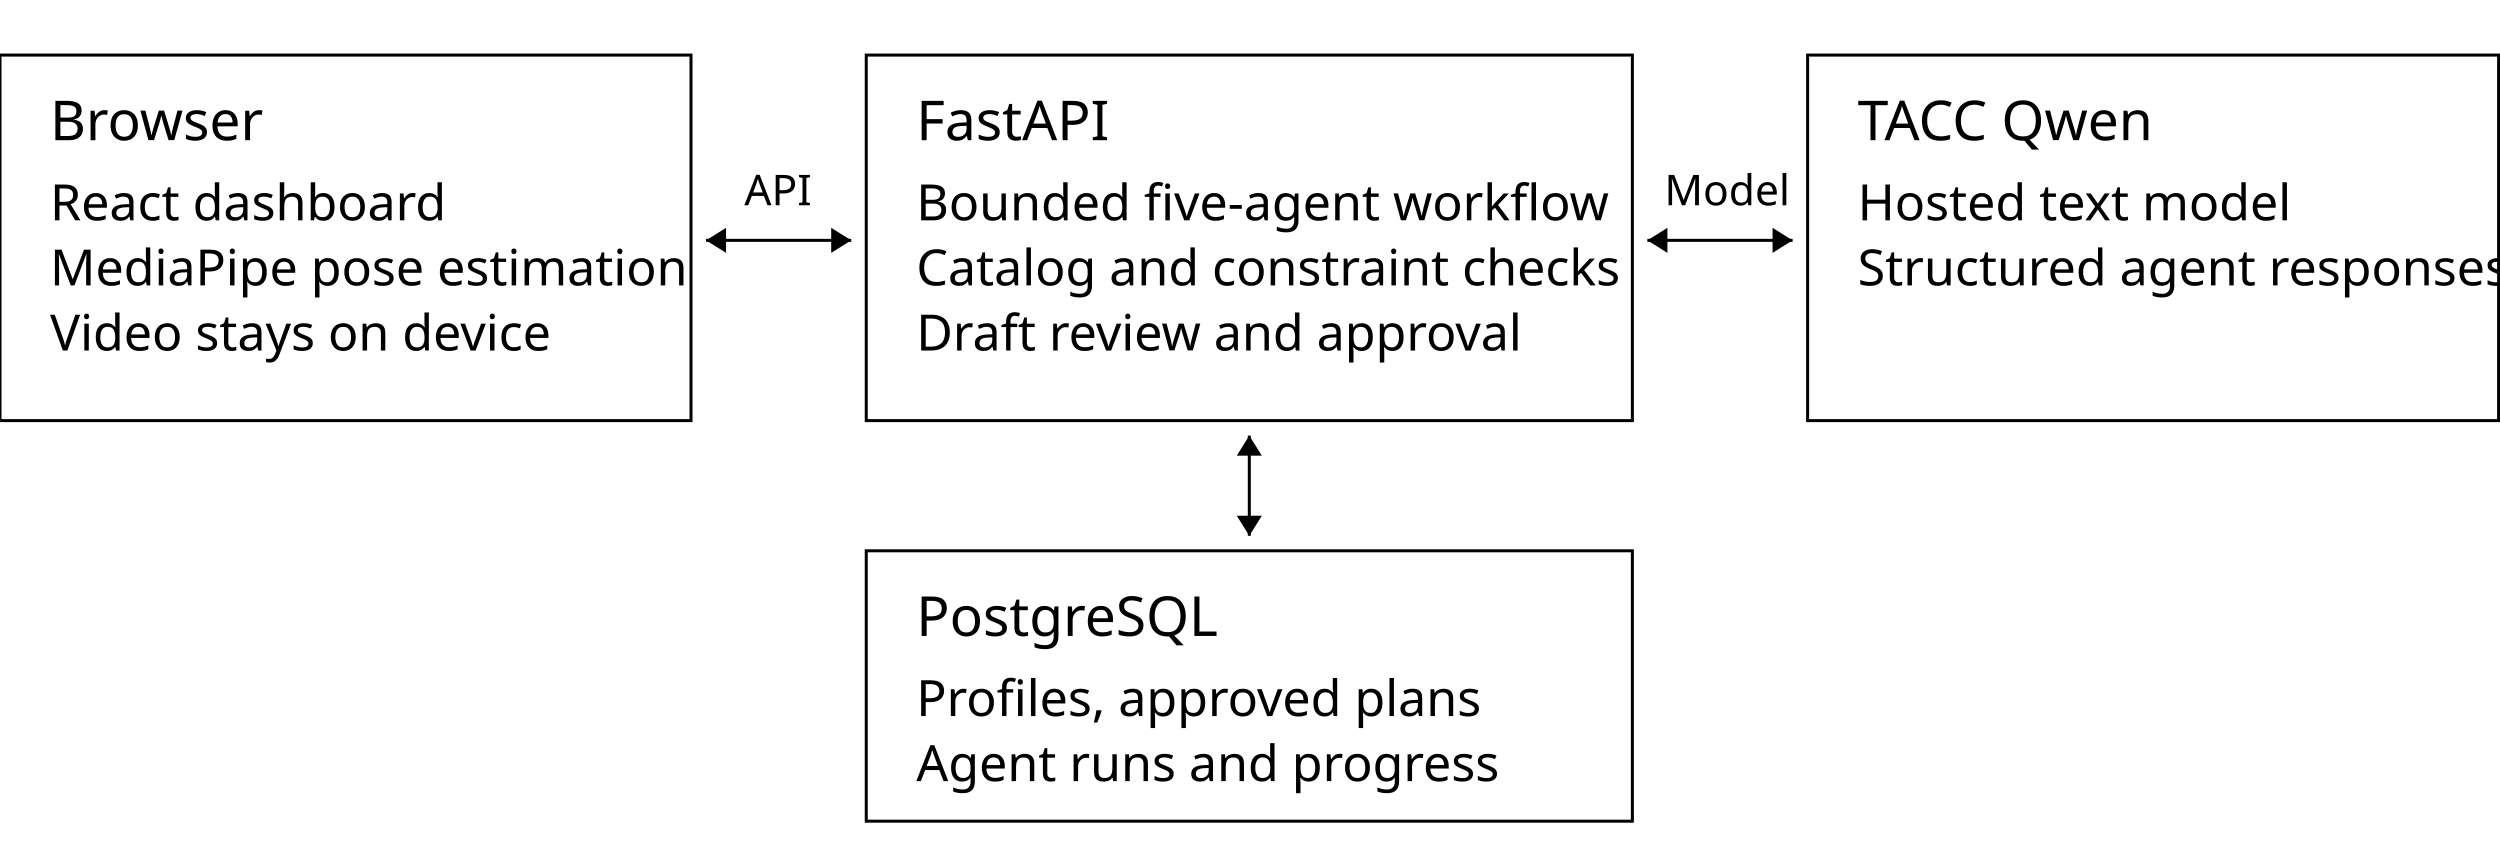
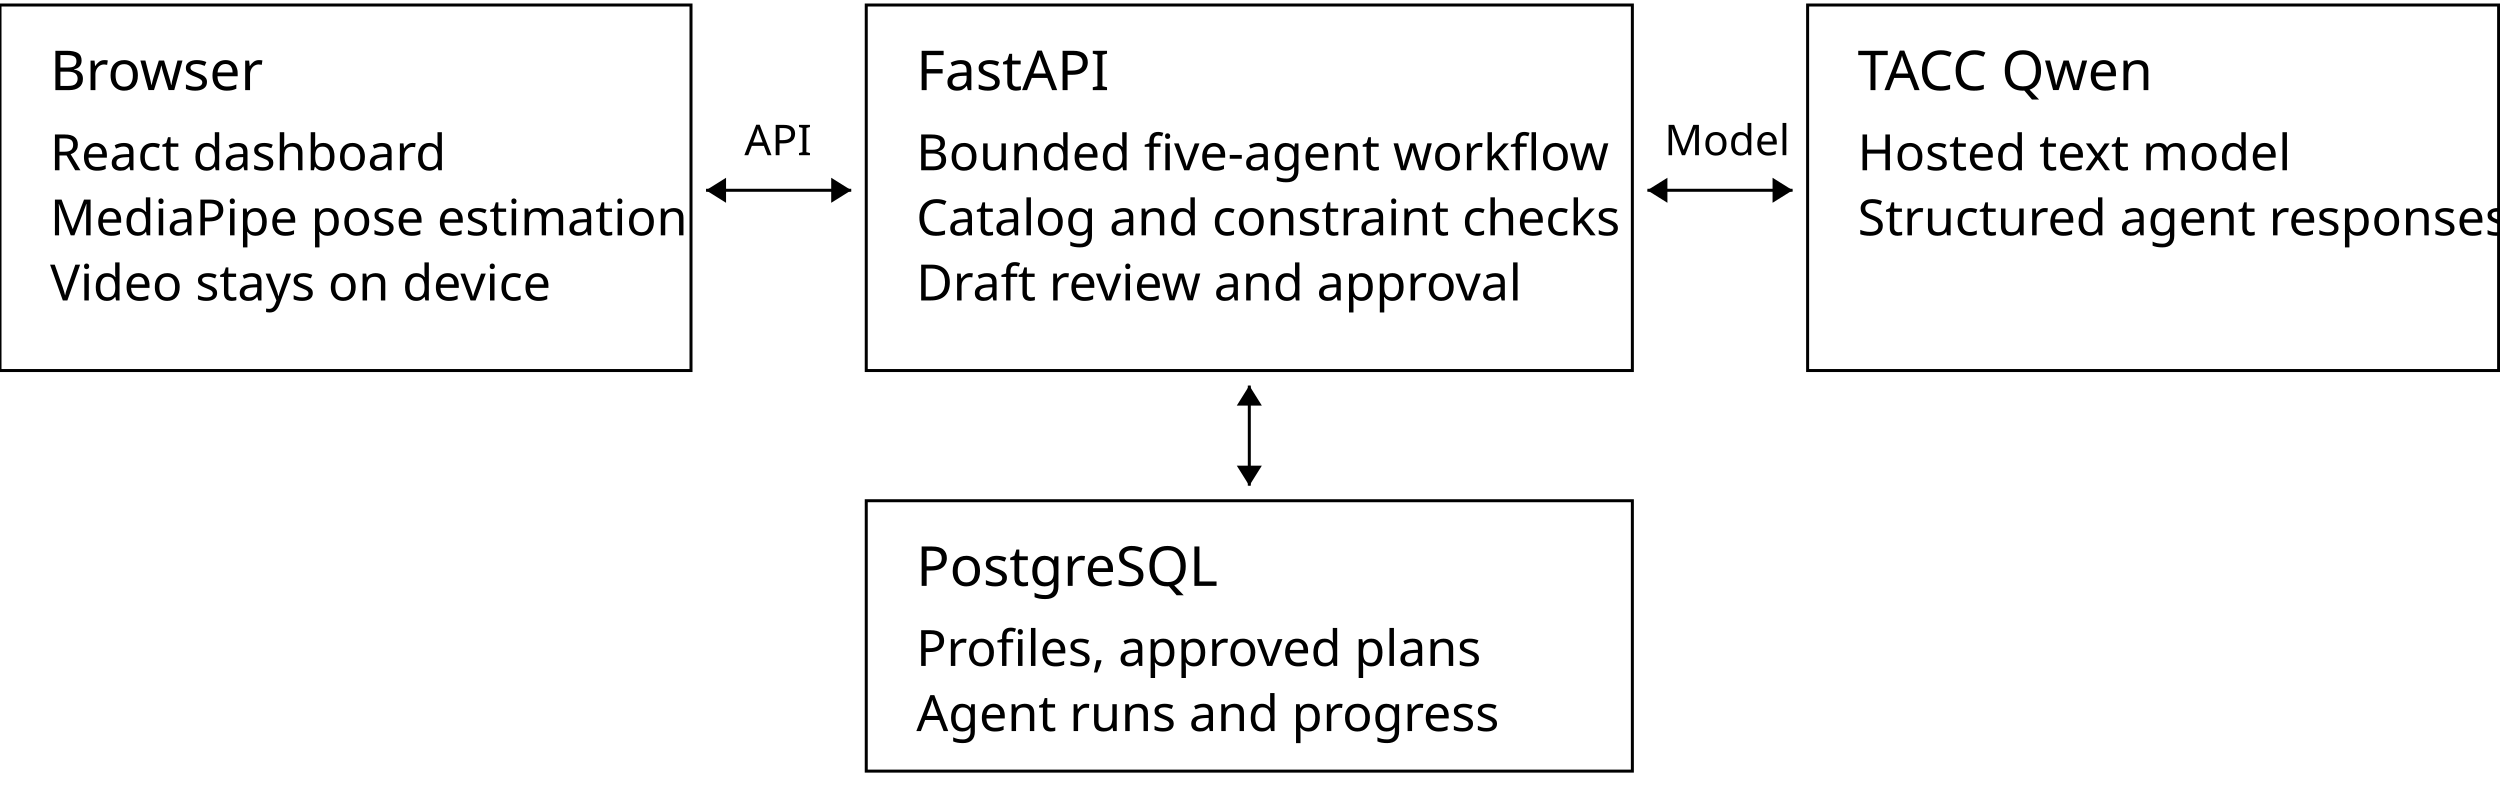
- <svg xmlns="http://www.w3.org/2000/svg" width="499.276" height="168" preserveAspectRatio="xMinYMin meet" viewBox="0 0 499 168" version="1.0" fill-rule="evenodd">
+ <svg xmlns="http://www.w3.org/2000/svg" width="499.276" height="158" preserveAspectRatio="xMinYMin meet" viewBox="0 0 499 158" version="1.0" fill-rule="evenodd">
  <clipPath id="clip">
-     <rect x="0" y="0" width="499.276" height="168" />
+     <rect x="0" y="0" width="499.276" height="158" />
  </clipPath>
-   <g id="group" transform="scale(1,-1) translate(0,-168)" style="clip-path: url(#clip)">
+   <g id="group" transform="scale(1,-1) translate(0,-158)" style="clip-path: url(#clip)">
    <g transform="">
-       <rect x="0" y="0" width="499.276" height="168" style="stroke: none; stroke-linecap: butt; stroke-width: 1; fill: rgb(100%,100%,100%); fill-rule: evenodd;" />
+       <rect x="0" y="0" width="499.276" height="158" style="stroke: none; stroke-linecap: butt; stroke-width: 1; fill: rgb(100%,100%,100%); fill-rule: evenodd;" />
      <rect x="0" y="84" width="138" height="73" style="stroke: rgb(0%,0%,0%); stroke-linecap: butt; stroke-width: 0.6; fill: none; fill-rule: evenodd;" />
      <text x="10" y="140" style="font-family: Times-Bold; font-size: 11px;fill: rgb(0%,0%,0%); stroke:none;" transform="translate(0,280) scale(1,-1)">Browser</text>
      <text x="10" y="124" style="font-family: Times-Roman; font-size: 10px;fill: rgb(0%,0%,0%); stroke:none;" transform="translate(0,248) scale(1,-1)">React dashboard</text>
      <text x="10" y="111" style="font-family: Times-Roman; font-size: 10px;fill: rgb(0%,0%,0%); stroke:none;" transform="translate(0,222) scale(1,-1)">MediaPipe pose estimation</text>
      <text x="10" y="98" style="font-family: Times-Roman; font-size: 10px;fill: rgb(0%,0%,0%); stroke:none;" transform="translate(0,196) scale(1,-1)">Video stays on device</text>
      <rect x="173" y="84" width="153" height="73" style="stroke: rgb(0%,0%,0%); stroke-linecap: butt; stroke-width: 0.6; fill: none; fill-rule: evenodd;" />
      <text x="183" y="140" style="font-family: Times-Bold; font-size: 11px;fill: rgb(0%,0%,0%); stroke:none;" transform="translate(0,280) scale(1,-1)">FastAPI</text>
      <text x="183" y="124" style="font-family: Times-Roman; font-size: 10px;fill: rgb(0%,0%,0%); stroke:none;" transform="translate(0,248) scale(1,-1)">Bounded five-agent workflow</text>
      <text x="183" y="111" style="font-family: Times-Roman; font-size: 10px;fill: rgb(0%,0%,0%); stroke:none;" transform="translate(0,222) scale(1,-1)">Catalog and constraint checks</text>
      <text x="183" y="98" style="font-family: Times-Roman; font-size: 10px;fill: rgb(0%,0%,0%); stroke:none;" transform="translate(0,196) scale(1,-1)">Draft review and approval</text>
      <rect x="361" y="84" width="138" height="73" style="stroke: rgb(0%,0%,0%); stroke-linecap: butt; stroke-width: 0.6; fill: none; fill-rule: evenodd;" />
      <text x="371" y="140" style="font-family: Times-Bold; font-size: 11px;fill: rgb(0%,0%,0%); stroke:none;" transform="translate(0,280) scale(1,-1)">TACC Qwen</text>
      <text x="371" y="124" style="font-family: Times-Roman; font-size: 10px;fill: rgb(0%,0%,0%); stroke:none;" transform="translate(0,248) scale(1,-1)">Hosted text model</text>
      <text x="371" y="111" style="font-family: Times-Roman; font-size: 10px;fill: rgb(0%,0%,0%); stroke:none;" transform="translate(0,222) scale(1,-1)">Structured agent responses</text>
      <rect x="173" y="4" width="153" height="54" style="stroke: rgb(0%,0%,0%); stroke-linecap: butt; stroke-width: 0.6; fill: none; fill-rule: evenodd;" />
      <text x="183" y="41" style="font-family: Times-Bold; font-size: 11px;fill: rgb(0%,0%,0%); stroke:none;" transform="translate(0,82) scale(1,-1)">PostgreSQL</text>
      <text x="183" y="25" style="font-family: Times-Roman; font-size: 10px;fill: rgb(0%,0%,0%); stroke:none;" transform="translate(0,50) scale(1,-1)">Profiles, approved plans</text>
      <text x="183" y="12" style="font-family: Times-Roman; font-size: 10px;fill: rgb(0%,0%,0%); stroke:none;" transform="translate(0,24) scale(1,-1)">Agent runs and progress</text>
      <path d="M 141,120 L 170,120 Z" style="stroke: rgb(0%,0%,0%); stroke-linecap: butt; stroke-width: 0.6;" />
      <polygon points="141 120, 145 122.5, 145 117.5" style="stroke: none; stroke-linecap: butt; stroke-width: 1; fill: rgb(0%,0%,0%); fill-rule: evenodd;" />
      <polygon points="170 120, 166 122.5, 166 117.5" style="stroke: none; stroke-linecap: butt; stroke-width: 1; fill: rgb(0%,0%,0%); fill-rule: evenodd;" />
      <text x="148.653" y="127" style="font-family: Times-Roman; font-size: 8.5px;fill: rgb(0%,0%,0%); stroke:none;" transform="translate(0,254) scale(1,-1)">API</text>
      <path d="M 329,120 L 358,120 Z" style="stroke: rgb(0%,0%,0%); stroke-linecap: butt; stroke-width: 0.6;" />
      <polygon points="329 120, 333 122.5, 333 117.5" style="stroke: none; stroke-linecap: butt; stroke-width: 1; fill: rgb(0%,0%,0%); fill-rule: evenodd;" />
      <polygon points="358 120, 354 122.5, 354 117.5" style="stroke: none; stroke-linecap: butt; stroke-width: 1; fill: rgb(0%,0%,0%); fill-rule: evenodd;" />
      <text x="332.403" y="127" style="font-family: Times-Roman; font-size: 8.5px;fill: rgb(0%,0%,0%); stroke:none;" transform="translate(0,254) scale(1,-1)">Model</text>
      <path d="M 249.5,61 L 249.5,81 Z" style="stroke: rgb(0%,0%,0%); stroke-linecap: butt; stroke-width: 0.6;" />
      <polygon points="249.5 61, 247 65, 252 65" style="stroke: none; stroke-linecap: butt; stroke-width: 1; fill: rgb(0%,0%,0%); fill-rule: evenodd;" />
      <polygon points="249.5 81, 247 77, 252 77" style="stroke: none; stroke-linecap: butt; stroke-width: 1; fill: rgb(0%,0%,0%); fill-rule: evenodd;" />
    </g>
  </g>
</svg>
